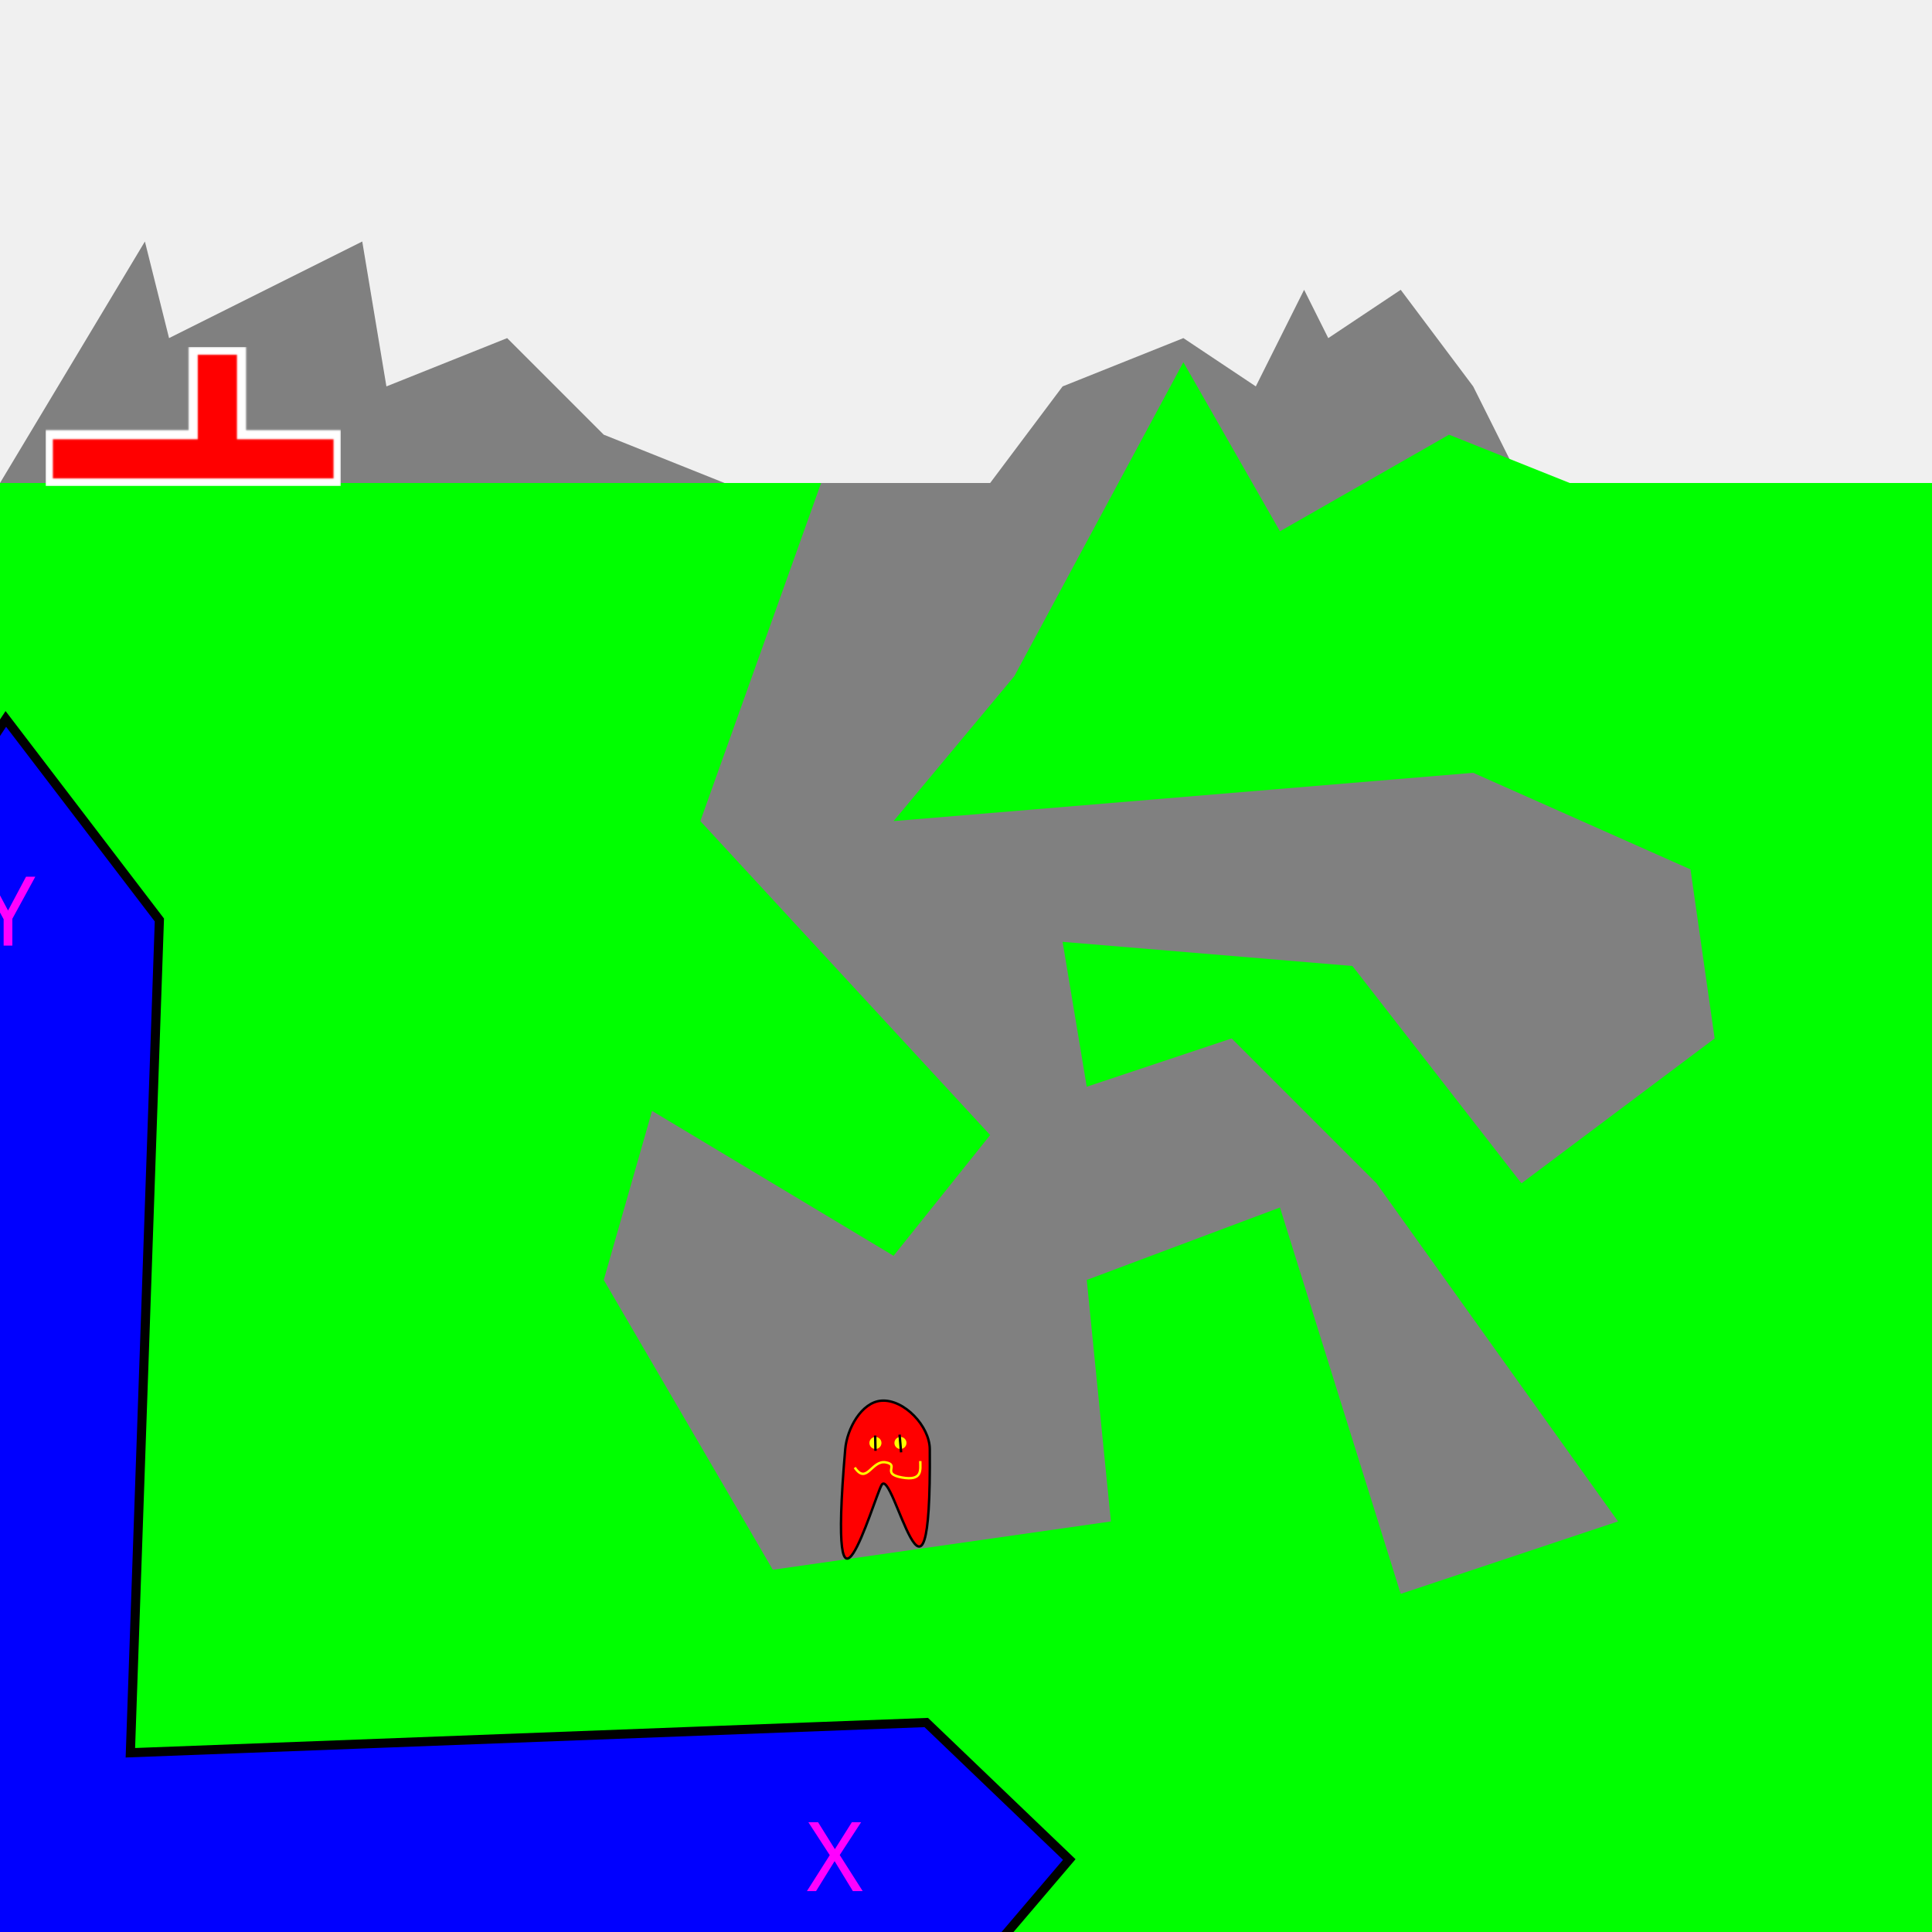
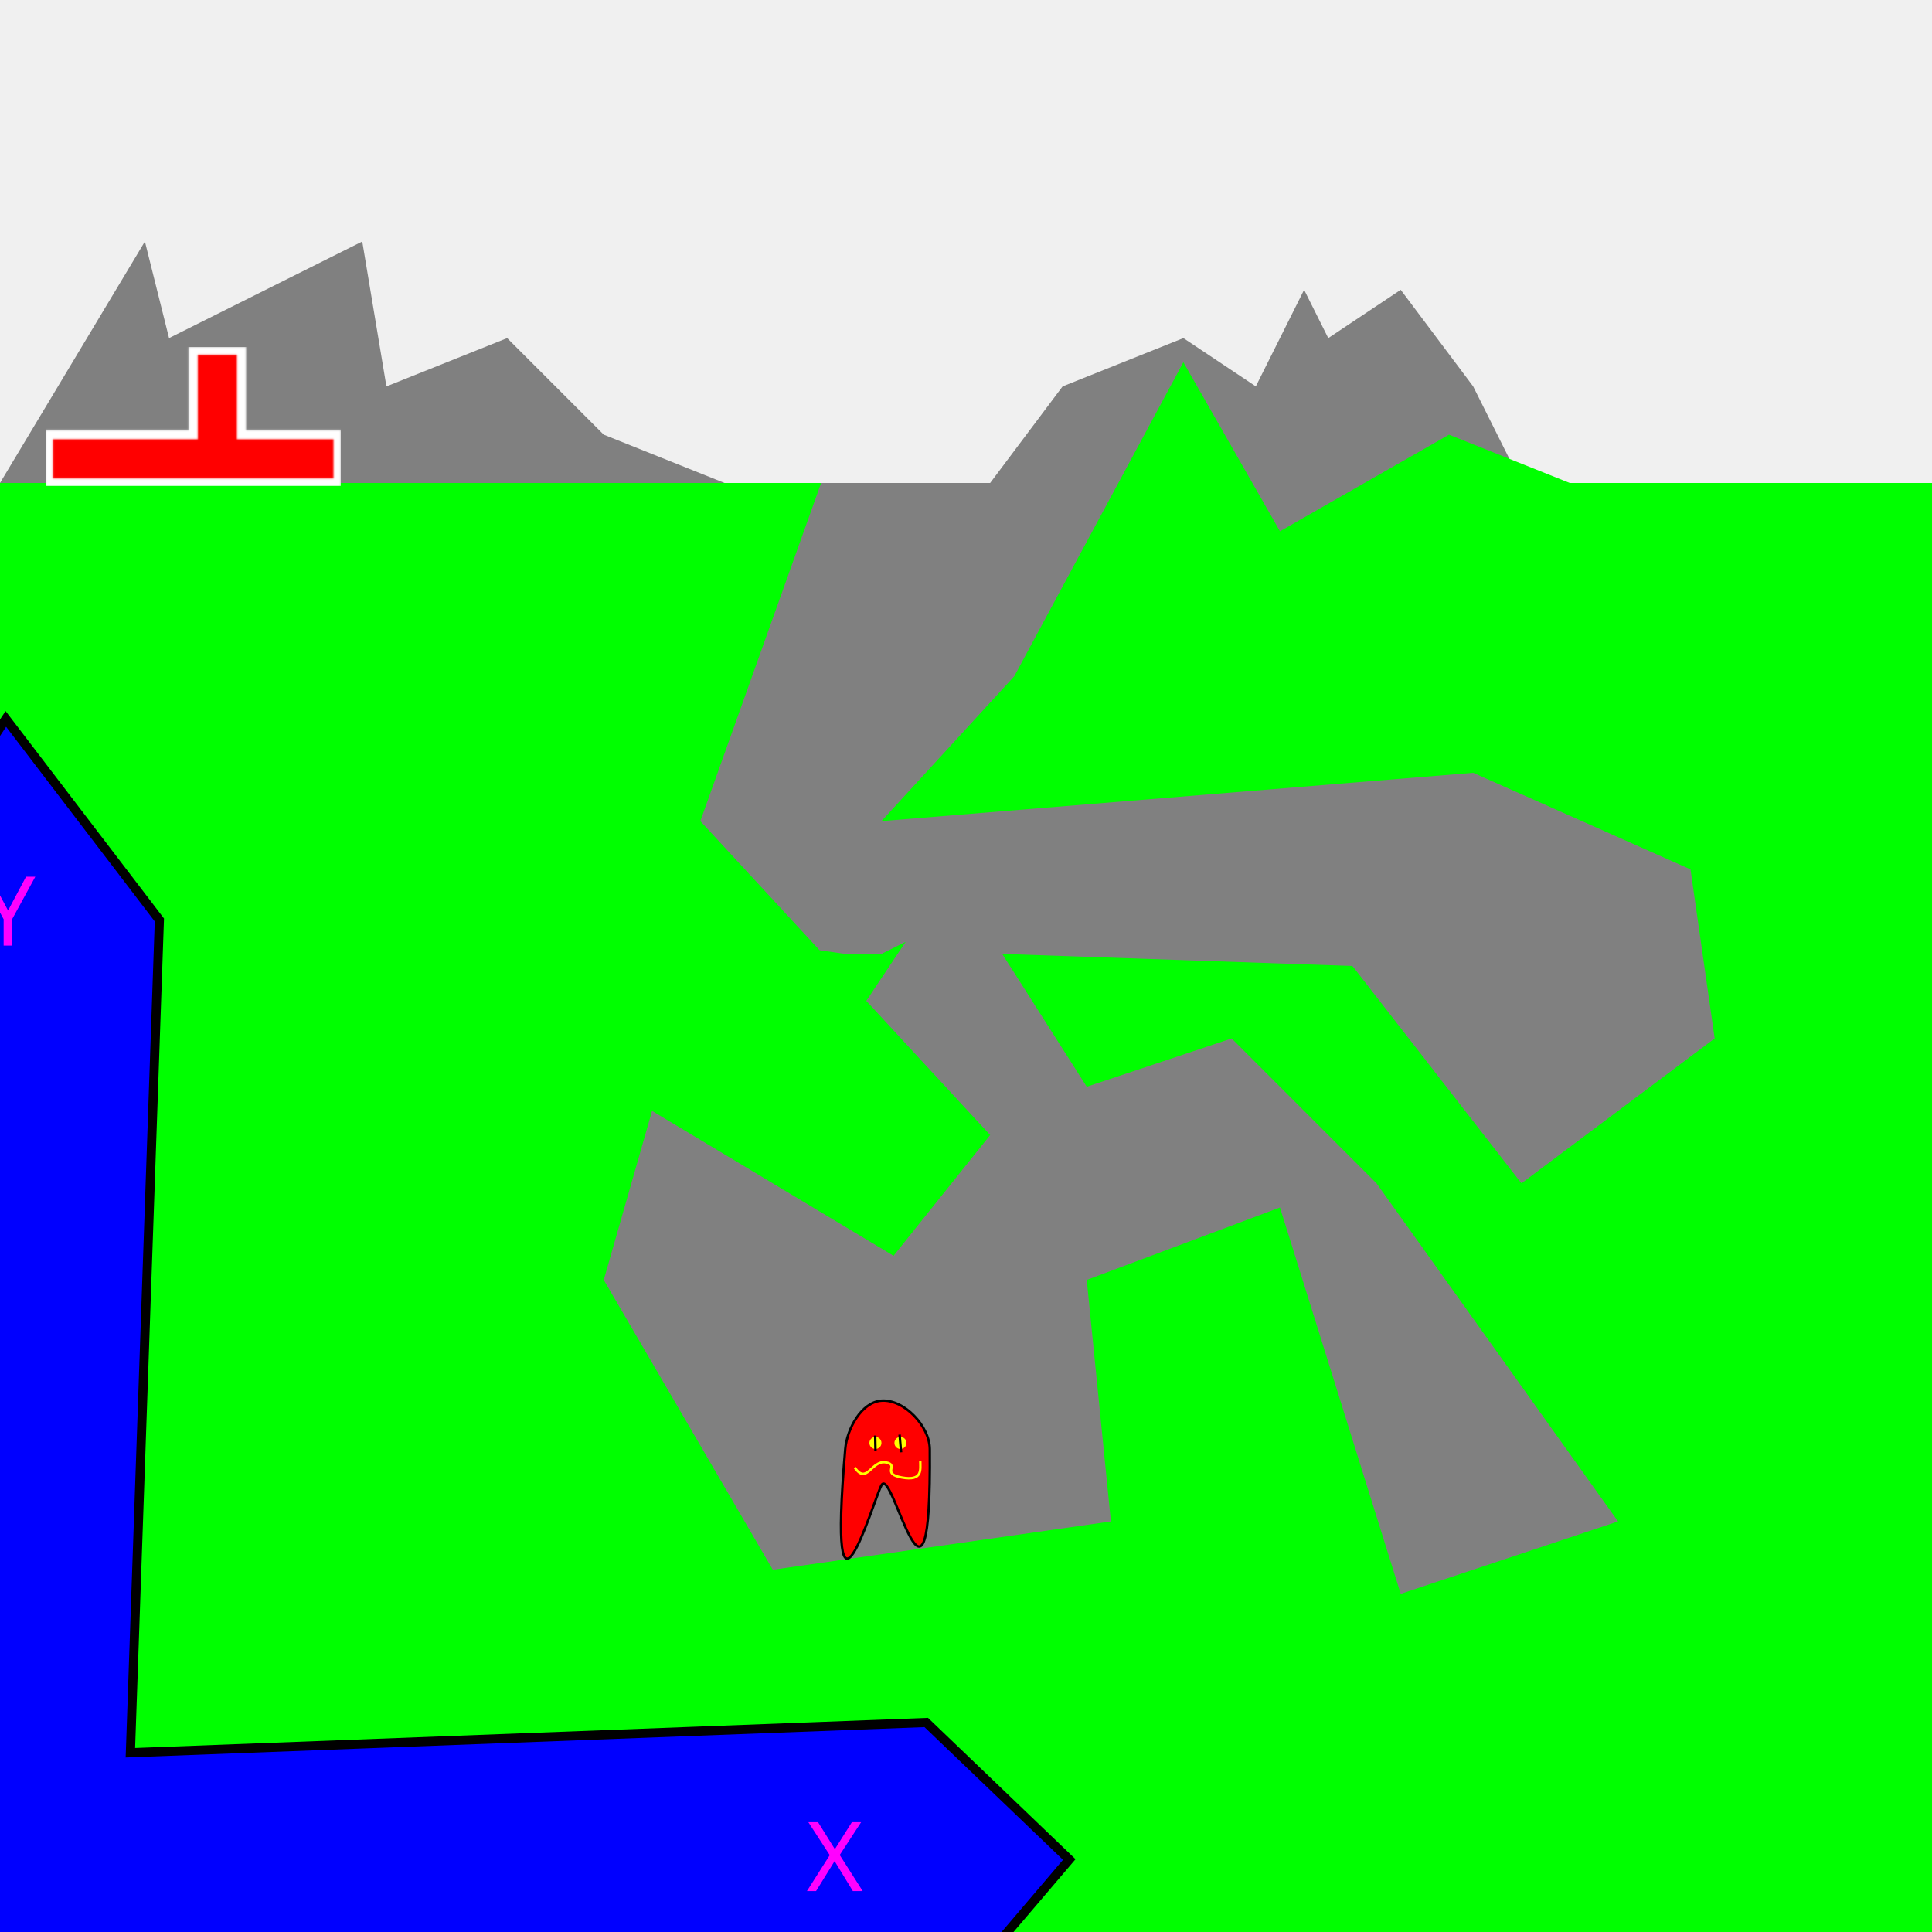
<svg xmlns="http://www.w3.org/2000/svg" width="800" height="800" viewBox="0 0 211.667 211.667" version="1.1" id="svg8">
  <defs id="defs2">
    <filter style="color-interpolation-filters:sRGB" id="filter4573" x="-0.009" width="1.018" y="-0.019" height="1.038">
      <feGaussianBlur stdDeviation="0.116" id="feGaussianBlur4575" />
    </filter>
  </defs>
  <g id="layer1" transform="translate(0,-85.33334)">
    <path style="fill:#808080;stroke:none;stroke-width:0.265px;stroke-linecap:butt;stroke-linejoin:miter;stroke-opacity:1" d="m 0,138.25 15.875,-26.458 2.646,10.583 21.167,-10.583 2.646,15.875 13.229,-5.292 10.583,10.583 13.229,5.292 29.104,-1e-5 7.938,-10.583 13.229,-5.292 7.938,5.292 5.292,-10.583 2.646,5.292 7.938,-5.292 7.938,10.583 5.292,10.583 h 44.979 v 158.75 H 0 Z" id="path4603" />
-     <path style="fill:#00ff00;stroke:none;stroke-width:0.265px;stroke-linecap:butt;stroke-linejoin:miter;stroke-opacity:1" d="m 0,138.25 h 89.958 l -13.229,37.042 31.75,34.396 -10.583,13.229 -26.458,-15.875 -5.292,18.521 18.521,31.75 37.042,-5.292 -2.646,-26.458 21.167,-7.938 13.229,42.333 23.812,-7.938 -26.458,-37.042 -15.875,-15.875 -15.875,5.292 -2.646,-15.875 31.75,2.646 18.521,23.812 21.167,-15.875 -2.646,-18.521 -23.812,-10.583 -63.5,5.292 13.229,-15.875 18.521,-34.396 10.583,18.521 18.521,-10.583 13.229,5.292 h 39.688 l 0,158.75 H 0 Z" id="path4599" />
+     <path style="fill:#00ff00;stroke:none;stroke-width:0.265px;stroke-linecap:butt;stroke-linejoin:miter;stroke-opacity:1" d="m 0,138.25 h 89.958 l -13.229,37.042 31.75,34.396 -10.583,13.229 -26.458,-15.875 -5.292,18.521 18.521,31.75 37.042,-5.292 -2.646,-26.458 21.167,-7.938 13.229,42.333 23.812,-7.938 -26.458,-37.042 -15.875,-15.875 -15.875,5.292 -9.26,-14.552 38.365,1.323 18.521,23.812 21.167,-15.875 -2.646,-18.521 -23.812,-10.583 -64.823,5.292 14.552,-15.875 18.521,-34.396 10.583,18.521 18.521,-10.583 13.229,5.292 h 39.688 v 158.75 H 0 Z" id="path4599" />
    <path style="fill:#0000ff;stroke:#000000;stroke-width:1;stroke-linecap:butt;stroke-linejoin:miter;stroke-miterlimit:4;stroke-dasharray:none;stroke-opacity:1" d="M -13.172,184.958 0.639,164.098 17.461,186.124 l -3.177,91.238 87.195,-3.313 15.668,15.012 -16.408,19.264 -97.044,3.558 -19.236,-29.024 z" id="path10" />
    <text xml:space="preserve" style="font-style:normal;font-weight:normal;font-size:10.583px;line-height:1.25;font-family:sans-serif;letter-spacing:0px;word-spacing:0px;fill:#ff00ff;fill-opacity:1;stroke:none;stroke-width:1;stroke-miterlimit:4;stroke-dasharray:none" x="88.361" y="292.521" id="text838">
      <tspan id="tspan836" x="88.361" y="292.521" style="fill:#ff00ff;fill-opacity:1;stroke-width:1;stroke-miterlimit:4;stroke-dasharray:none">X</tspan>
    </text>
    <text xml:space="preserve" style="font-style:normal;font-weight:normal;font-size:10.583px;line-height:1.25;font-family:sans-serif;letter-spacing:0px;word-spacing:0px;fill:#ff00ff;fill-opacity:1;stroke:none;stroke-width:1;stroke-miterlimit:4;stroke-dasharray:none" x="-2.118" y="188.936" id="text838-3">
      <tspan id="tspan836-6" x="-2.118" y="188.936" style="fill:#ff00ff;fill-opacity:1;stroke-width:1;stroke-miterlimit:4;stroke-dasharray:none">Y</tspan>
    </text>
    <path style="fill:#ff0000;fill-opacity:1;stroke:#ffffff;stroke-width:1;stroke-linecap:butt;stroke-linejoin:miter;stroke-miterlimit:4;stroke-dasharray:none;stroke-opacity:1;filter:url(#filter4573)" d="m 21.167,132.958 v -9.26 h 5.292 v 9.26 h 10.583 v 5.292 H 5.292 v -5.292 z" id="path4567" />
    <path style="fill:#ff0000;stroke:#000000;stroke-width:0.265px;stroke-linecap:butt;stroke-linejoin:miter;stroke-opacity:1" d="m 92.604,244.083 c -2.001,23.337 3.011,5.797 3.969,3.969 1.21,-2.309 5.481,18.837 5.292,-3.969 -0.021,-2.494 -2.803,-5.468 -5.292,-5.292 -2.199,0.156 -3.78,3.095 -3.969,5.292 z" id="path4605" />
    <circle style="fill:#ffff00;stroke:none;stroke-width:1;stroke-miterlimit:4;stroke-dasharray:none" id="path4607" cx="95.911" cy="243.422" r="0.661" />
    <circle style="fill:#ffff00;stroke:none;stroke-width:1;stroke-miterlimit:4;stroke-dasharray:none" id="path4607-7" cx="98.652" cy="243.422" r="0.661" />
    <path style="fill:none;stroke:#ffff00;stroke-width:0.265px;stroke-linecap:butt;stroke-linejoin:miter;stroke-opacity:1" d="m 93.644,246.115 c 1.323,1.937 1.843,-0.85 3.402,-0.567 1.559,0.283 -0.567,1.228 1.748,1.654 2.315,0.425 2.032,-0.85 2.032,-1.795" id="path4624" />
    <path style="fill:none;stroke:#000000;stroke-width:0.265px;stroke-linecap:butt;stroke-linejoin:miter;stroke-opacity:1" d="m 95.883,242.611 0.033,1.67" id="path4626" />
    <path style="fill:none;stroke:#000000;stroke-width:0.265px;stroke-linecap:butt;stroke-linejoin:miter;stroke-opacity:1" d="m 98.556,242.51 0.167,1.938" id="path4628" />
+     <path style="fill:#00ff00;stroke:none;stroke-width:0.265px;stroke-linecap:butt;stroke-linejoin:miter;stroke-opacity:1" d="m 83.344,188.521 9.26,1.323 h 3.969 l 2.646,-1.323 -2.646,3.969 -2.646,3.969 z" id="path4630" />
  </g>
</svg>
